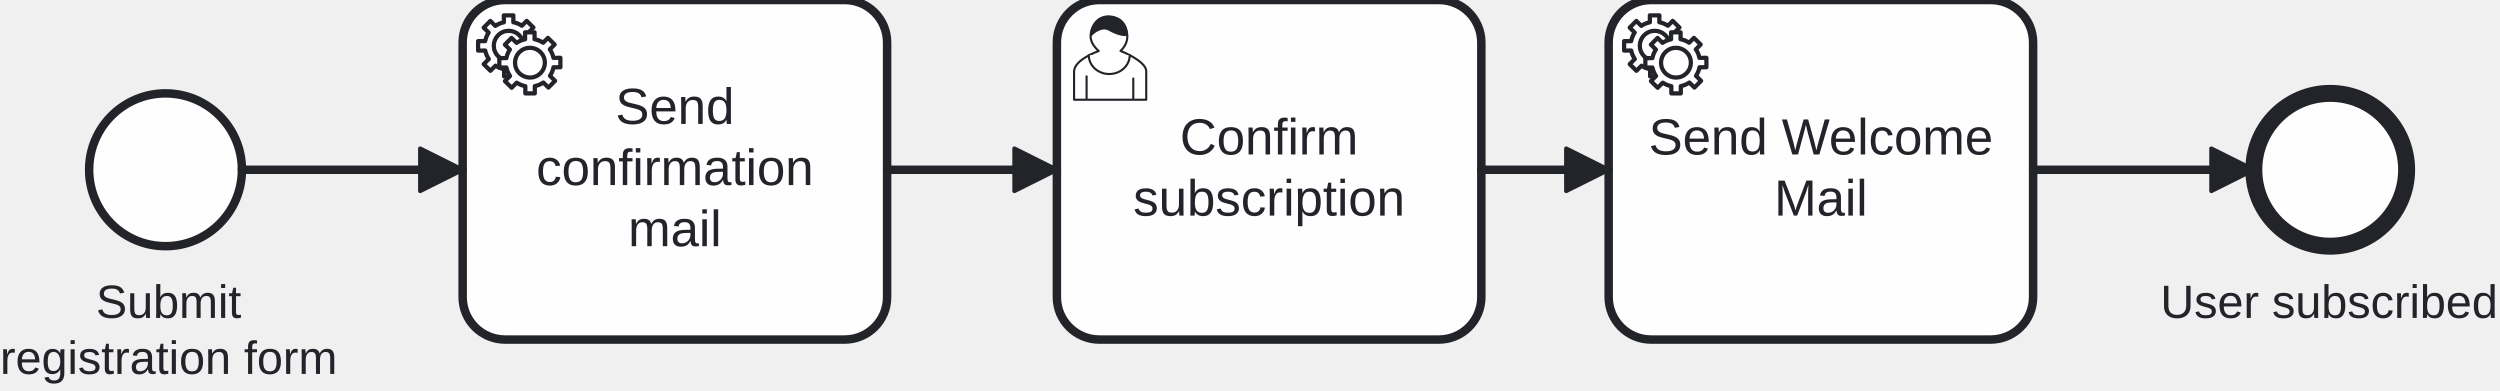
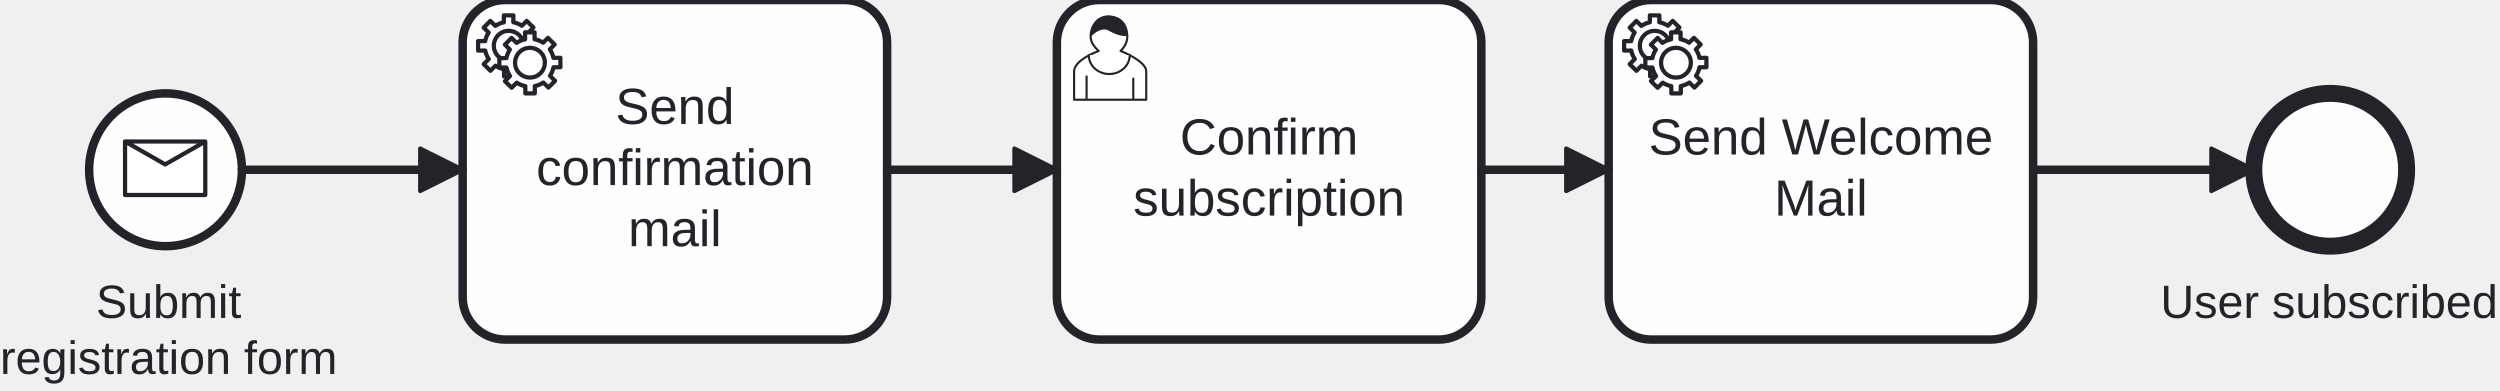
<svg xmlns="http://www.w3.org/2000/svg" width="589" height="92" viewBox="161 137 589 92" version="1.1">
  <g class="djs-group">
    <g class="djs-element djs-shape" data-element-id="startEvent_submitRegistration" style="display: block;" transform="matrix(1 0 0 1 182 159)">
      <g class="djs-visual">
        <circle cx="18" cy="18" r="18" style="stroke-linecap: round; stroke-linejoin: round; stroke: rgb(34, 36, 42); stroke-width: 2px; fill: white; fill-opacity: 0.95;" />
+         <path d="m 8.46,11.34 l 0,12.6 l 18.9,0 l 0,-12.6 z l 9.45,5.4 l 9.45,-5.4" style="fill: white; stroke-linecap: round; stroke-linejoin: round; stroke: rgb(34, 36, 42); stroke-width: 1px;" />
      </g>
      <rect class="djs-hit djs-hit-all" x="0" y="0" width="36" height="36" style="fill: none; stroke-opacity: 0; stroke: white; stroke-width: 15px;" />
    </g>
  </g>
  <g class="djs-group">
    <g class="djs-element djs-shape" data-element-id="startEvent_submitRegistration_label" style="display: block;" transform="matrix(1 0 0 1 161 202)">
      <g class="djs-visual">
        <text lineHeight="1.2" class="djs-label" style="font-family: Arial, sans-serif; font-size: 11px; font-weight: normal; fill: rgb(34, 36, 42);">
          <tspan x="22.618" y="9.9">Submit </tspan>
          <tspan x="0" y="23.1">registration form</tspan>
        </text>
      </g>
      <rect class="djs-hit djs-hit-all" x="0" y="0" width="80" height="27" style="fill: none; stroke-opacity: 0; stroke: white; stroke-width: 15px;" />
    </g>
  </g>
  <g class="djs-group">
    <g class="djs-element djs-shape" data-element-id="userTask_confirmSubscription" style="display: block;" transform="matrix(1 0 0 1 410 137)">
      <g class="djs-visual">
        <rect x="0" y="0" width="100" height="80" rx="10" ry="10" style="stroke-linecap: round; stroke-linejoin: round; stroke: rgb(34, 36, 42); stroke-width: 2px; fill: white; fill-opacity: 0.95;" />
        <text lineHeight="1.2" class="djs-label" style="font-family: Arial, sans-serif; font-size: 12px; font-weight: normal; fill: rgb(34, 36, 42);">
          <tspan x="28.997" y="36.4">Confirm </tspan>
          <tspan x="17.984" y="50.8">subscription</tspan>
        </text>
        <path d="m 15,12 c 0.909,-0.845 1.594,-2.049 1.594,-3.385 0,-2.554 -1.805,-4.622 -4.357,-4.622 -2.552,0 -4.288,2.068 -4.288,4.622 0,1.348 0.974,2.562 1.896,3.405 -0.529,0.187 -5.669,2.097 -5.794,4.756 v 6.718 h 17 v -6.718 c 0,-2.298 -5.528,-4.595 -6.051,-4.776 zm -8,6 l 0,5.5 m 11,0 l 0,-5" style="fill: white; stroke-linecap: round; stroke-linejoin: round; stroke: rgb(34, 36, 42); stroke-width: 0.5px;" />
        <path d="m 15,12 m 2.162,1.009 c 0,2.447 -2.158,4.431 -4.821,4.431 -2.665,0 -4.822,-1.981 -4.822,-4.431 " style="fill: white; stroke-linecap: round; stroke-linejoin: round; stroke: rgb(34, 36, 42); stroke-width: 0.5px;" />
        <path d="m 15,12 m -6.9,-3.80 c 0,0 2.251,-2.358 4.274,-1.177 2.024,1.181 4.221,1.537 4.124,0.965 -0.098,-0.57 -0.117,-3.791 -4.191,-4.136 -3.575,0.001 -4.208,3.367 -4.207,4.348 z" style="fill: rgb(34, 36, 42); stroke-linecap: round; stroke-linejoin: round; stroke: rgb(34, 36, 42); stroke-width: 0.5px;" />
      </g>
      <rect class="djs-hit djs-hit-all" x="0" y="0" width="100" height="80" style="fill: none; stroke-opacity: 0; stroke: white; stroke-width: 15px;" />
    </g>
  </g>
  <g class="djs-group">
    <g class="djs-element djs-shape" data-element-id="serviceTask_sendWelcomeMail" style="display: block;" transform="matrix(1 0 0 1 540 137)">
      <g class="djs-visual">
        <rect x="0" y="0" width="100" height="80" rx="10" ry="10" style="stroke-linecap: round; stroke-linejoin: round; stroke: rgb(34, 36, 42); stroke-width: 2px; fill: white; fill-opacity: 0.95;" />
        <text lineHeight="1.2" class="djs-label" style="font-family: Arial, sans-serif; font-size: 12px; font-weight: normal; fill: rgb(34, 36, 42);">
          <tspan x="9.424" y="36.4">Send Welcome </tspan>
          <tspan x="38.999" y="50.8">Mail</tspan>
        </text>
        <circle cx="5" cy="5" r="5" transform="translate(6, 6)" style="stroke-linecap: round; stroke-linejoin: round; stroke: none; stroke-width: 2px; fill: white;" />
        <path d="m 12,18 v -1.713 c 0.352,-0.07 0.704,-0.178 1.048,-0.321 0.344,-0.145 0.666,-0.321 0.966,-0.521 l 1.194,1.18 1.567,-1.577 -1.195,-1.18 c 0.403,-0.614 0.683,-1.299 0.825,-2.018 l 1.622,-0.01 v -2.22 l -1.637,0.01 c -0.073,-0.352 -0.178,-0.7 -0.324,-1.044 -0.145,-0.344 -0.321,-0.664 -0.523,-0.962 l 1.131,-1.136 -1.583,-1.563 -1.13,1.136 c -0.614,-0.401 -1.303,-0.681 -2.023,-0.822 l 0.009,-1.619 h -2.241 l 0.004,1.631 c -0.354,0.074 -0.705,0.18 -1.05,0.324 -0.344,0.144 -0.665,0.321 -0.964,0.52 l -1.17,-1.158 -1.567,1.579 1.168,1.157 c -0.403,0.613 -0.683,1.298 -0.825,2.017 l -1.659,0.003 v 2.222 l 1.672,-0.006 c 0.073,0.351 0.18,0.702 0.324,1.045 0.145,0.344 0.321,0.664 0.523,0.961 l -1.199,1.197 1.584,1.56 1.196,-1.193 c 0.614,0.403 1.303,0.682 2.023,0.823 l 7.19e-4,1.699 h 2.227 z m 0.221,-3.996 c -1.789,0.75 -3.858,-0.093 -4.61,-1.874 -0.752,-1.783 0.091,-3.846 1.88,-4.596 1.788,-0.749 3.857,0.093 4.609,1.874 0.752,1.782 -0.091,3.846 -1.88,4.596 z" style="fill: white; stroke-linecap: round; stroke-linejoin: round; stroke: rgb(34, 36, 42); stroke-width: 1px;" />
        <circle cx="5" cy="5" r="5" transform="translate(11, 10)" style="stroke-linecap: round; stroke-linejoin: round; stroke: none; stroke-width: 2px; fill: white;" />
        <path d="m 17,22 v -1.713 c 0.352,-0.07 0.704,-0.178 1.048,-0.321 0.344,-0.145 0.666,-0.321 0.966,-0.521 l 1.194,1.18 1.567,-1.577 -1.195,-1.18 c 0.403,-0.614 0.683,-1.299 0.825,-2.018 l 1.622,-0.01 v -2.22 l -1.637,0.01 c -0.073,-0.352 -0.178,-0.7 -0.324,-1.044 -0.145,-0.344 -0.321,-0.664 -0.523,-0.962 l 1.131,-1.136 -1.583,-1.563 -1.13,1.136 c -0.614,-0.401 -1.303,-0.681 -2.023,-0.822 l 0.009,-1.619 h -2.241 l 0.004,1.631 c -0.354,0.074 -0.705,0.18 -1.05,0.324 -0.344,0.144 -0.665,0.321 -0.964,0.52 l -1.17,-1.158 -1.567,1.579 1.168,1.157 c -0.403,0.613 -0.683,1.298 -0.825,2.017 l -1.659,0.003 v 2.222 l 1.672,-0.006 c 0.073,0.351 0.18,0.702 0.324,1.045 0.145,0.344 0.321,0.664 0.523,0.961 l -1.199,1.197 1.584,1.56 1.196,-1.193 c 0.614,0.403 1.303,0.682 2.023,0.823 l 7.19e-4,1.699 h 2.227 z m 0.221,-3.996 c -1.789,0.75 -3.858,-0.093 -4.61,-1.874 -0.752,-1.783 0.091,-3.846 1.88,-4.596 1.788,-0.749 3.857,0.093 4.609,1.874 0.752,1.782 -0.091,3.846 -1.88,4.596 z" style="fill: white; stroke-linecap: round; stroke-linejoin: round; stroke: rgb(34, 36, 42); stroke-width: 1px;" />
      </g>
      <rect class="djs-hit djs-hit-all" x="0" y="0" width="100" height="80" style="fill: none; stroke-opacity: 0; stroke: white; stroke-width: 15px;" />
    </g>
  </g>
  <g class="djs-group">
    <g class="djs-element djs-shape" data-element-id="endEvent_userSubscribed" style="display: block;" transform="matrix(1 0 0 1 692 159)">
      <g class="djs-visual">
        <circle cx="18" cy="18" r="18" style="stroke-linecap: round; stroke-linejoin: round; stroke: rgb(34, 36, 42); stroke-width: 4px; fill: white; fill-opacity: 0.95;" />
      </g>
      <rect class="djs-hit djs-hit-all" x="0" y="0" width="36" height="36" style="fill: none; stroke-opacity: 0; stroke: white; stroke-width: 15px;" />
    </g>
  </g>
  <g class="djs-group">
    <g class="djs-element djs-shape" data-element-id="endEvent_userSubscribed_label" style="display: block;" transform="matrix(1 0 0 1 670 202)">
      <g class="djs-visual">
        <text lineHeight="1.2" class="djs-label" style="font-family: Arial, sans-serif; font-size: 11px; font-weight: normal; fill: rgb(34, 36, 42);">
          <tspan x="0" y="9.9">User subscribed</tspan>
        </text>
      </g>
      <rect class="djs-hit djs-hit-all" x="0" y="0" width="80" height="14" style="fill: none; stroke-opacity: 0; stroke: white; stroke-width: 15px;" />
    </g>
  </g>
  <g class="djs-group">
    <g class="djs-element djs-shape" data-element-id="serviceTask_sendConfirmationMail" style="display: block;" transform="matrix(1 0 0 1 270 137)">
      <g class="djs-visual">
        <rect x="0" y="0" width="100" height="80" rx="10" ry="10" style="stroke-linecap: round; stroke-linejoin: round; stroke: rgb(34, 36, 42); stroke-width: 2px; fill: white; fill-opacity: 0.95;" />
        <text lineHeight="1.2" class="djs-label" style="font-family: Arial, sans-serif; font-size: 12px; font-weight: normal; fill: rgb(34, 36, 42);">
          <tspan x="35.987" y="29.2">Send </tspan>
          <tspan x="17.319" y="43.6">confirmation </tspan>
          <tspan x="38.999" y="58">mail</tspan>
        </text>
        <circle cx="5" cy="5" r="5" transform="translate(6, 6)" style="stroke-linecap: round; stroke-linejoin: round; stroke: none; stroke-width: 2px; fill: white;" />
        <path d="m 12,18 v -1.713 c 0.352,-0.07 0.704,-0.178 1.048,-0.321 0.344,-0.145 0.666,-0.321 0.966,-0.521 l 1.194,1.18 1.567,-1.577 -1.195,-1.18 c 0.403,-0.614 0.683,-1.299 0.825,-2.018 l 1.622,-0.01 v -2.22 l -1.637,0.01 c -0.073,-0.352 -0.178,-0.7 -0.324,-1.044 -0.145,-0.344 -0.321,-0.664 -0.523,-0.962 l 1.131,-1.136 -1.583,-1.563 -1.13,1.136 c -0.614,-0.401 -1.303,-0.681 -2.023,-0.822 l 0.009,-1.619 h -2.241 l 0.004,1.631 c -0.354,0.074 -0.705,0.18 -1.05,0.324 -0.344,0.144 -0.665,0.321 -0.964,0.52 l -1.17,-1.158 -1.567,1.579 1.168,1.157 c -0.403,0.613 -0.683,1.298 -0.825,2.017 l -1.659,0.003 v 2.222 l 1.672,-0.006 c 0.073,0.351 0.18,0.702 0.324,1.045 0.145,0.344 0.321,0.664 0.523,0.961 l -1.199,1.197 1.584,1.56 1.196,-1.193 c 0.614,0.403 1.303,0.682 2.023,0.823 l 7.19e-4,1.699 h 2.227 z m 0.221,-3.996 c -1.789,0.75 -3.858,-0.093 -4.61,-1.874 -0.752,-1.783 0.091,-3.846 1.88,-4.596 1.788,-0.749 3.857,0.093 4.609,1.874 0.752,1.782 -0.091,3.846 -1.88,4.596 z" style="fill: white; stroke-linecap: round; stroke-linejoin: round; stroke: rgb(34, 36, 42); stroke-width: 1px;" />
        <circle cx="5" cy="5" r="5" transform="translate(11, 10)" style="stroke-linecap: round; stroke-linejoin: round; stroke: none; stroke-width: 2px; fill: white;" />
        <path d="m 17,22 v -1.713 c 0.352,-0.07 0.704,-0.178 1.048,-0.321 0.344,-0.145 0.666,-0.321 0.966,-0.521 l 1.194,1.18 1.567,-1.577 -1.195,-1.18 c 0.403,-0.614 0.683,-1.299 0.825,-2.018 l 1.622,-0.01 v -2.22 l -1.637,0.01 c -0.073,-0.352 -0.178,-0.7 -0.324,-1.044 -0.145,-0.344 -0.321,-0.664 -0.523,-0.962 l 1.131,-1.136 -1.583,-1.563 -1.13,1.136 c -0.614,-0.401 -1.303,-0.681 -2.023,-0.822 l 0.009,-1.619 h -2.241 l 0.004,1.631 c -0.354,0.074 -0.705,0.18 -1.05,0.324 -0.344,0.144 -0.665,0.321 -0.964,0.52 l -1.17,-1.158 -1.567,1.579 1.168,1.157 c -0.403,0.613 -0.683,1.298 -0.825,2.017 l -1.659,0.003 v 2.222 l 1.672,-0.006 c 0.073,0.351 0.18,0.702 0.324,1.045 0.145,0.344 0.321,0.664 0.523,0.961 l -1.199,1.197 1.584,1.56 1.196,-1.193 c 0.614,0.403 1.303,0.682 2.023,0.823 l 7.19e-4,1.699 h 2.227 z m 0.221,-3.996 c -1.789,0.75 -3.858,-0.093 -4.61,-1.874 -0.752,-1.783 0.091,-3.846 1.88,-4.596 1.788,-0.749 3.857,0.093 4.609,1.874 0.752,1.782 -0.091,3.846 -1.88,4.596 z" style="fill: white; stroke-linecap: round; stroke-linejoin: round; stroke: rgb(34, 36, 42); stroke-width: 1px;" />
      </g>
      <rect class="djs-hit djs-hit-all" x="0" y="0" width="100" height="80" style="fill: none; stroke-opacity: 0; stroke: white; stroke-width: 15px;" />
    </g>
  </g>
  <g class="djs-group">
    <g class="djs-element djs-connection" data-element-id="Flow_0p7ko1g" style="display: block;">
      <g class="djs-visual">
        <defs>
-           <marker id="marker-3i4ojvvo7fm0ik22cpbx5659t" viewBox="0 0 20 20" refX="11" refY="10" markerWidth="10" markerHeight="10" orient="auto">
+           <marker id="marker-et5lpq0d2hqpk194c27q9ttvk" viewBox="0 0 20 20" refX="11" refY="10" markerWidth="10" markerHeight="10" orient="auto">
            <path d="M 1 5 L 11 10 L 1 15 Z" style="stroke-linecap: round; stroke-linejoin: round; stroke: rgb(34, 36, 42); stroke-width: 1px; fill: rgb(34, 36, 42);" />
          </marker>
        </defs>
-         <path data-corner-radius="5" style="fill: none; stroke-linecap: round; stroke-linejoin: round; stroke: rgb(34, 36, 42); stroke-width: 2px; marker-end: url('#marker-3i4ojvvo7fm0ik22cpbx5659t');" d="M218,177L270,177" />
+         <path data-corner-radius="5" style="fill: none; stroke-linecap: round; stroke-linejoin: round; stroke: rgb(34, 36, 42); stroke-width: 2px; marker-end: url('#marker-et5lpq0d2hqpk194c27q9ttvk');" d="M218,177L270,177" />
      </g>
      <path d="M218,177L270,177" class="djs-hit djs-hit-stroke" style="fill: none; stroke-opacity: 0; stroke: white; stroke-width: 15px;" />
    </g>
  </g>
  <g class="djs-group">
    <g class="djs-element djs-connection" data-element-id="Flow_0ya530i" style="display: block;">
      <g class="djs-visual">
        <defs>
-           <marker id="marker-8hulrzkf03wux3cpg6vhw4odt" viewBox="0 0 20 20" refX="11" refY="10" markerWidth="10" markerHeight="10" orient="auto">
+           <marker id="marker-8tww5v2hxbn7snxwp0gcxivkp" viewBox="0 0 20 20" refX="11" refY="10" markerWidth="10" markerHeight="10" orient="auto">
            <path d="M 1 5 L 11 10 L 1 15 Z" style="stroke-linecap: round; stroke-linejoin: round; stroke: rgb(34, 36, 42); stroke-width: 1px; fill: rgb(34, 36, 42);" />
          </marker>
        </defs>
-         <path data-corner-radius="5" style="fill: none; stroke-linecap: round; stroke-linejoin: round; stroke: rgb(34, 36, 42); stroke-width: 2px; marker-end: url('#marker-8hulrzkf03wux3cpg6vhw4odt');" d="M510,177L540,177" />
+         <path data-corner-radius="5" style="fill: none; stroke-linecap: round; stroke-linejoin: round; stroke: rgb(34, 36, 42); stroke-width: 2px; marker-end: url('#marker-8tww5v2hxbn7snxwp0gcxivkp');" d="M510,177L540,177" />
      </g>
      <path d="M510,177L540,177" class="djs-hit djs-hit-stroke" style="fill: none; stroke-opacity: 0; stroke: white; stroke-width: 15px;" />
    </g>
  </g>
  <g class="djs-group">
    <g class="djs-element djs-connection" data-element-id="Flow_1s74azu" style="display: block;">
      <g class="djs-visual">
        <defs>
-           <marker id="marker-c1r1rln7kva8qwu03xzt05wv0" viewBox="0 0 20 20" refX="11" refY="10" markerWidth="10" markerHeight="10" orient="auto">
+           <marker id="marker-60yz39qfjuih7ke05uxor0ncq" viewBox="0 0 20 20" refX="11" refY="10" markerWidth="10" markerHeight="10" orient="auto">
            <path d="M 1 5 L 11 10 L 1 15 Z" style="stroke-linecap: round; stroke-linejoin: round; stroke: rgb(34, 36, 42); stroke-width: 1px; fill: rgb(34, 36, 42);" />
          </marker>
        </defs>
-         <path data-corner-radius="5" style="fill: none; stroke-linecap: round; stroke-linejoin: round; stroke: rgb(34, 36, 42); stroke-width: 2px; marker-end: url('#marker-c1r1rln7kva8qwu03xzt05wv0');" d="M640,177L692,177" />
+         <path data-corner-radius="5" style="fill: none; stroke-linecap: round; stroke-linejoin: round; stroke: rgb(34, 36, 42); stroke-width: 2px; marker-end: url('#marker-60yz39qfjuih7ke05uxor0ncq');" d="M640,177L692,177" />
      </g>
      <path d="M640,177L692,177" class="djs-hit djs-hit-stroke" style="fill: none; stroke-opacity: 0; stroke: white; stroke-width: 15px;" />
    </g>
  </g>
  <g class="djs-group">
    <g class="djs-element djs-connection" data-element-id="Flow_13584xc" style="display: block;">
      <g class="djs-visual">
        <defs>
-           <marker id="marker-31jbp9iwp8z5ijtzs266xb54j" viewBox="0 0 20 20" refX="11" refY="10" markerWidth="10" markerHeight="10" orient="auto">
+           <marker id="marker-bo0eeoa509aa53n8dgqpbvwcn" viewBox="0 0 20 20" refX="11" refY="10" markerWidth="10" markerHeight="10" orient="auto">
            <path d="M 1 5 L 11 10 L 1 15 Z" style="stroke-linecap: round; stroke-linejoin: round; stroke: rgb(34, 36, 42); stroke-width: 1px; fill: rgb(34, 36, 42);" />
          </marker>
        </defs>
-         <path data-corner-radius="5" style="fill: none; stroke-linecap: round; stroke-linejoin: round; stroke: rgb(34, 36, 42); stroke-width: 2px; marker-end: url('#marker-31jbp9iwp8z5ijtzs266xb54j');" d="M370,177L410,177" />
+         <path data-corner-radius="5" style="fill: none; stroke-linecap: round; stroke-linejoin: round; stroke: rgb(34, 36, 42); stroke-width: 2px; marker-end: url('#marker-bo0eeoa509aa53n8dgqpbvwcn');" d="M370,177L410,177" />
      </g>
      <path d="M370,177L410,177" class="djs-hit djs-hit-stroke" style="fill: none; stroke-opacity: 0; stroke: white; stroke-width: 15px;" />
    </g>
  </g>
</svg>
